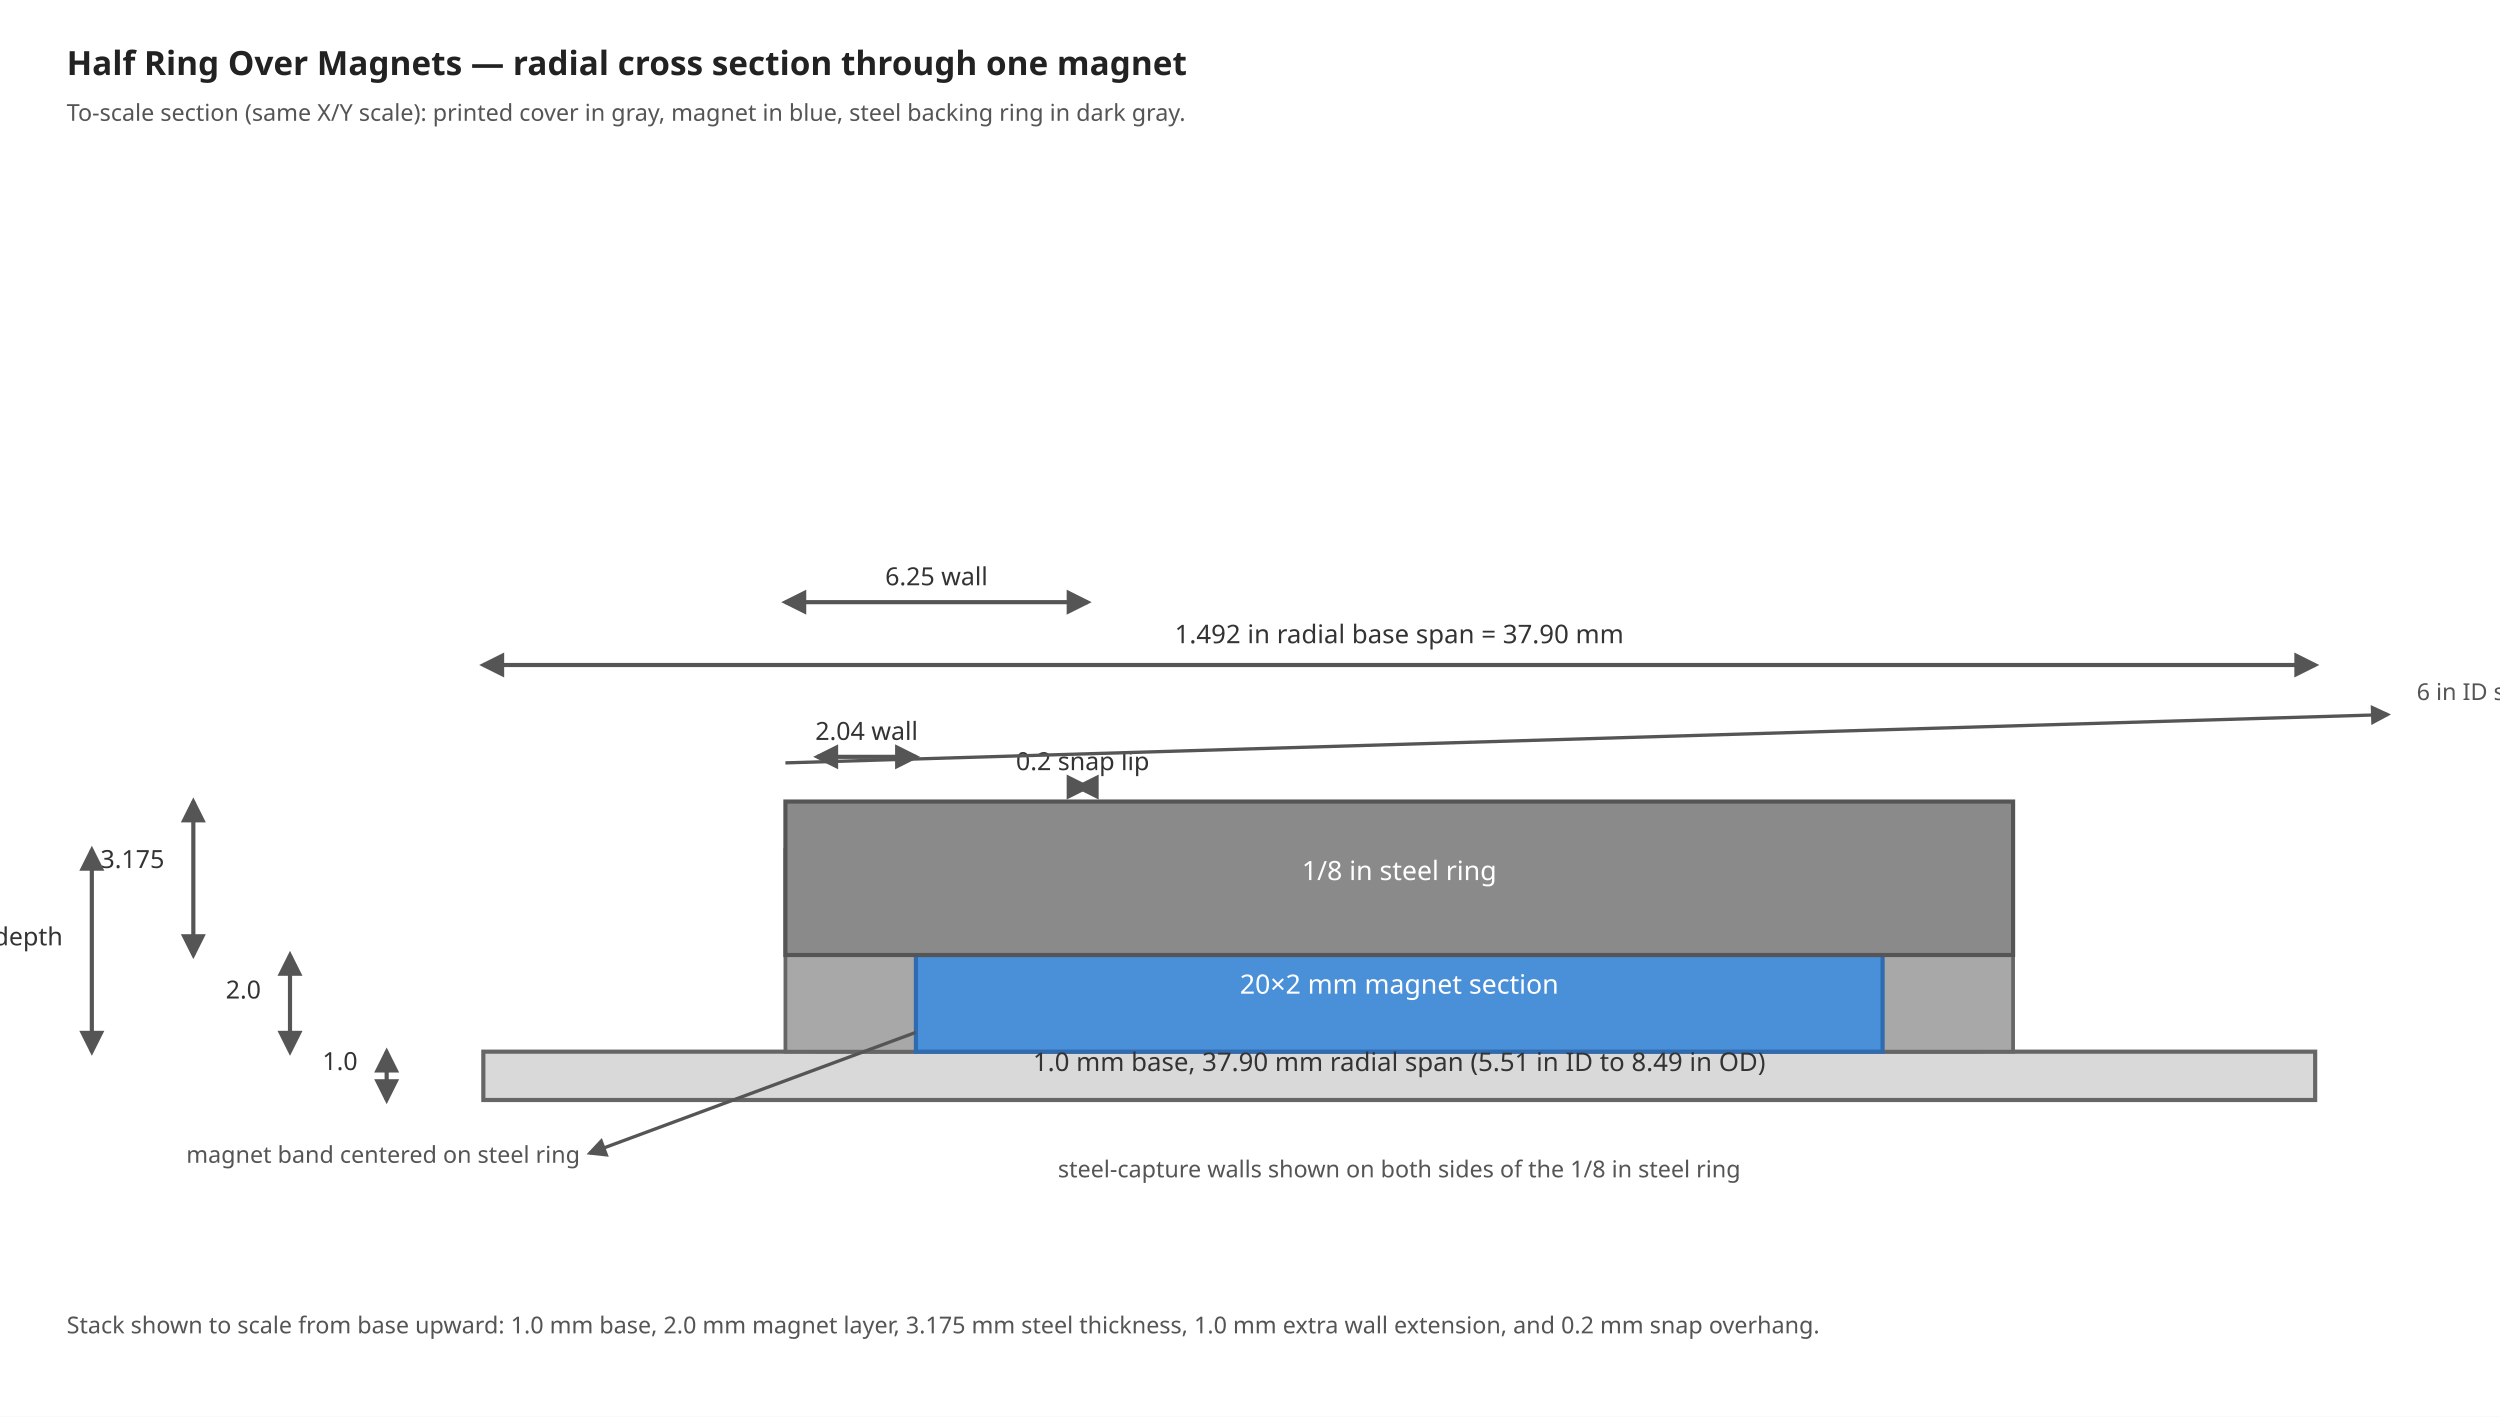
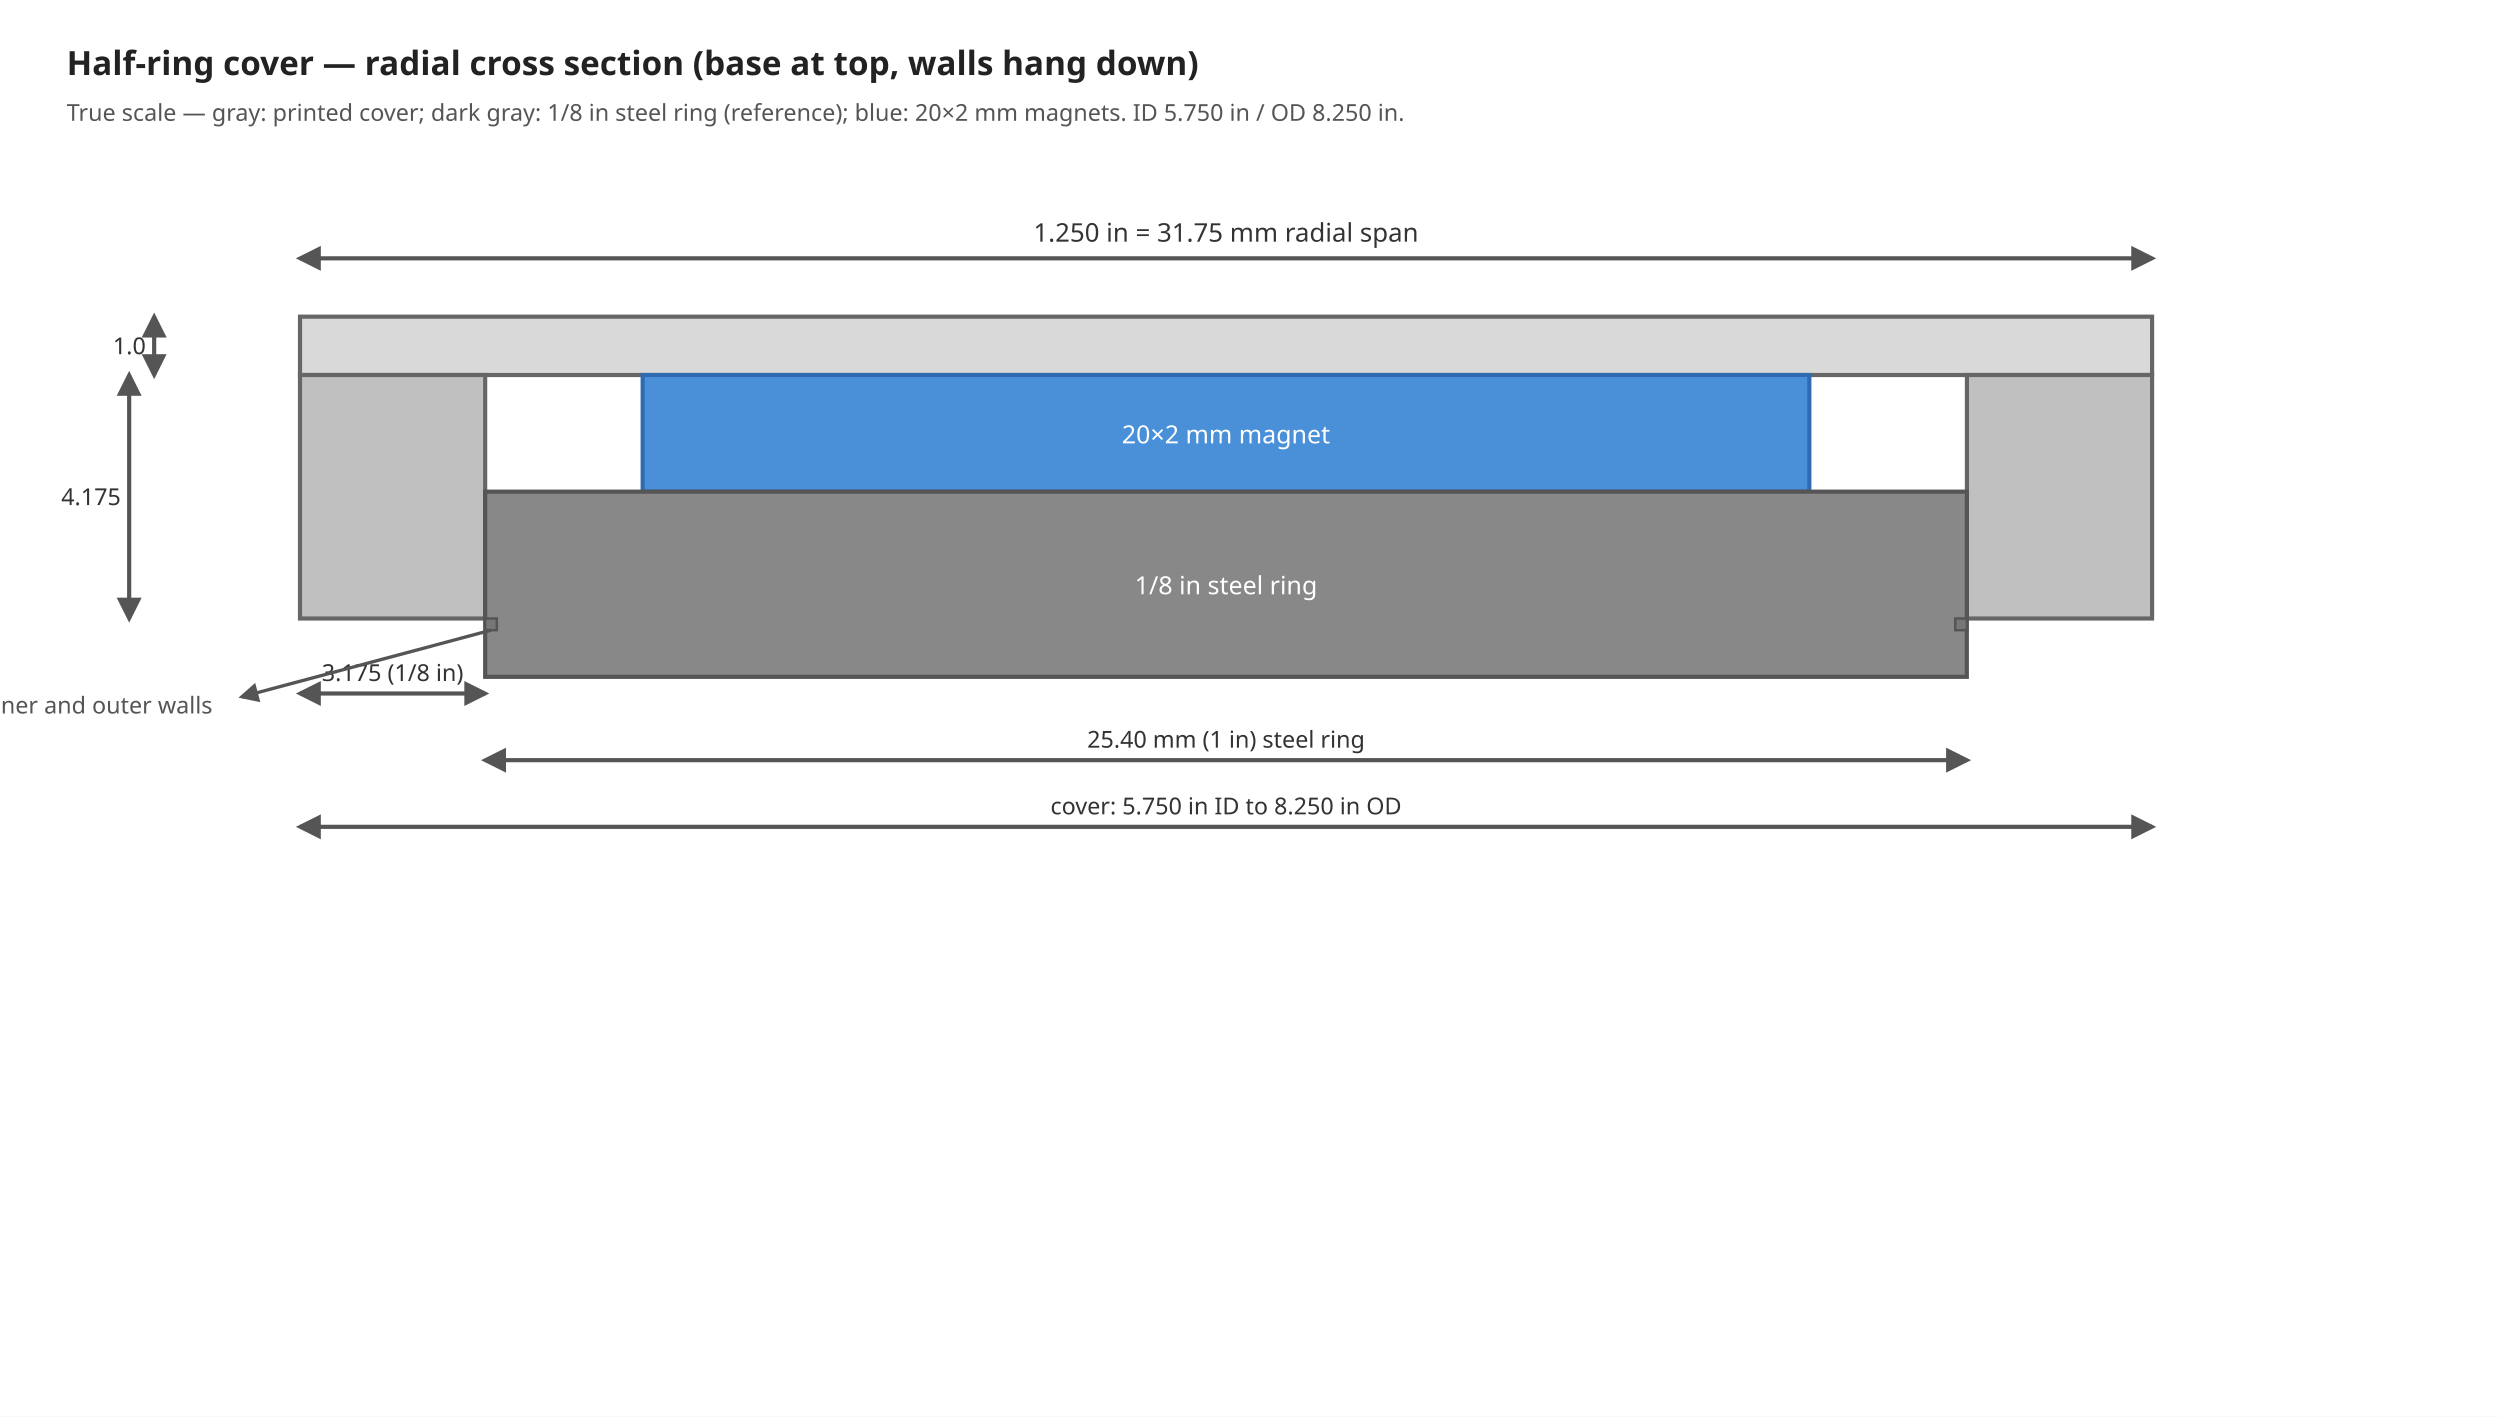
<svg xmlns="http://www.w3.org/2000/svg" width="300.0mm" height="170.0mm" viewBox="0 0 300.0 170.0">
  <defs>
    <marker id="arr" markerWidth="6" markerHeight="6" refX="5" refY="3" orient="auto">
      <path d="M0,0 L6,3 L0,6 Z" fill="#555" />
    </marker>
    <marker id="arr2" markerWidth="6" markerHeight="6" refX="1" refY="3" orient="auto">
      <path d="M6,0 L0,3 L6,6 Z" fill="#555" />
    </marker>
    <style>
      .dim { stroke: #555; stroke-width: 0.5; marker-start: url(#arr2); marker-end: url(#arr); }
      .callout { stroke: #555; stroke-width: 0.4; fill: none; marker-end: url(#arr); }
      .text { font-family: sans-serif; fill: #333; }
      .label { font-family: sans-serif; fill: #222; font-size: 4px; font-weight: bold; }
      .note { font-family: sans-serif; fill: #555; font-size: 2.8px; }
    </style>
  </defs>
  <rect width="300.0" height="170.0" fill="white" />
-   <text x="8" y="9" class="label">Half Ring Over Magnets — radial cross section through one magnet</text>
-   <text x="8" y="14.5" class="note">To-scale section (same X/Y scale): printed cover in gray, magnet in blue, steel backing ring in dark gray.</text>
-   <rect x="58.000" y="126.200" width="219.820" height="5.800" fill="#d9d9d9" stroke="#666" stroke-width="0.5" />
-   <rect x="98.078" y="114.600" width="11.832" height="11.600" fill="#c7c7c7" stroke="#666" stroke-width="0.4" />
-   <rect x="225.910" y="114.600" width="11.832" height="11.600" fill="#c7c7c7" stroke="#666" stroke-width="0.4" />
-   <rect x="94.250" y="101.985" width="36.250" height="24.215" fill="#a8a8a8" stroke="#666" stroke-width="0.45" />
-   <rect x="205.320" y="101.985" width="36.250" height="24.215" fill="#a8a8a8" stroke="#666" stroke-width="0.45" />
-   <rect x="129.340" y="101.289" width="1.160" height="3.190" fill="#8f8f8f" stroke="#666" stroke-width="0.3" />
-   <rect x="205.320" y="101.289" width="1.160" height="3.190" fill="#8f8f8f" stroke="#666" stroke-width="0.3" />
-   <rect x="109.910" y="114.600" width="116.000" height="11.600" fill="#4a90d9" stroke="#2e6bb0" stroke-width="0.5" />
-   <rect x="94.250" y="96.185" width="147.320" height="18.415" fill="#8a8a8a" stroke="#555" stroke-width="0.5" />
-   <text x="167.910" y="128.520" text-anchor="middle" class="text" font-size="3.1">1.0 mm base, 37.90 mm radial span (5.51 in ID to 8.49 in OD)</text>
-   <text x="167.910" y="119.240" text-anchor="middle" font-size="3.2" fill="white" font-family="sans-serif">20×2 mm magnet section</text>
-   <text x="167.910" y="105.610" text-anchor="middle" font-size="3.2" fill="white" font-family="sans-serif">1/8 in steel ring</text>
-   <line x1="58.000" y1="79.800" x2="277.820" y2="79.800" class="dim" />
-   <text x="167.910" y="77.190" text-anchor="middle" class="text" font-size="3.1">1.492 in radial base span = 37.90 mm</text>
-   <line x1="46.400" y1="132.000" x2="46.400" y2="126.200" class="dim" />
-   <text x="42.920" y="128.404" text-anchor="end" class="text" font-size="3.0">1.0</text>
-   <line x1="34.800" y1="126.200" x2="34.800" y2="114.600" class="dim" />
-   <text x="31.320" y="119.820" text-anchor="end" class="text" font-size="3.0">2.0</text>
-   <line x1="23.200" y1="114.600" x2="23.200" y2="96.185" class="dim" />
-   <text x="19.720" y="104.160" text-anchor="end" class="text" font-size="3.0">3.175</text>
-   <line x1="11.020" y1="126.200" x2="11.020" y2="101.985" class="dim" />
-   <text x="7.540" y="113.440" text-anchor="end" class="text" font-size="3.0">4.175 wall depth</text>
-   <line x1="98.078" y1="90.820" x2="109.910" y2="90.820" class="dim" />
-   <text x="103.994" y="88.790" text-anchor="middle" class="text" font-size="3.0">2.04 wall</text>
-   <line x1="94.250" y1="72.260" x2="130.500" y2="72.260" class="dim" />
-   <text x="112.375" y="70.230" text-anchor="middle" class="text" font-size="3.0">6.25 wall</text>
-   <line x1="129.340" y1="94.445" x2="130.500" y2="94.445" class="dim" />
-   <text x="129.920" y="92.415" text-anchor="middle" class="text" font-size="3.0">0.2 snap lip</text>
-   <path d="M 94.250,91.545 L 286.520,85.745" class="callout" />
-   <text x="290.000" y="84.005" class="note">6 in ID steel starts +6.25 mm from cover ID</text>
-   <path d="M 109.910,123.880 L 70.760,138.380" class="callout" />
-   <text x="69.600" y="139.540" text-anchor="end" class="note">magnet band centered on steel ring</text>
-   <text x="167.910" y="141.280" text-anchor="middle" class="note">steel-capture walls shown on both sides of the 1/8 in steel ring</text>
-   <text x="8" y="160" class="note">Stack shown to scale from base upward: 1.0 mm base, 2.0 mm magnet layer, 3.175 mm steel thickness, 1.0 mm extra wall extension, and 0.2 mm snap overhang.</text>
+   <text x="8" y="9" class="label">Half-ring cover — radial cross section (base at top, walls hang down)</text>
+   <text x="8" y="14.5" class="note">True scale — gray: printed cover; dark gray: 1/8 in steel ring (reference); blue: 20×2 mm magnets. ID 5.750 in / OD 8.250 in.</text>
+   <line x1="36.00" y1="31.00" x2="258.25" y2="31.00" class="dim" />
+   <text x="147.12" y="29.00" text-anchor="middle" class="text" font-size="3.1">1.250 in = 31.75 mm radial span</text>
+   <rect x="36.00" y="38.00" width="222.25" height="7.00" fill="#d9d9d9" stroke="#666" stroke-width="0.5" />
+   <rect x="36.00" y="45.00" width="22.22" height="29.22" fill="#c0c0c0" stroke="#666" stroke-width="0.5" />
+   <rect x="236.03" y="45.00" width="22.22" height="29.22" fill="#c0c0c0" stroke="#666" stroke-width="0.5" />
+   <rect x="77.12" y="45.00" width="140.00" height="14.00" fill="#4a90d9" stroke="#2e6bb0" stroke-width="0.5" />
+   <text x="147.12" y="53.20" text-anchor="middle" font-size="3.0" fill="white" font-family="sans-serif">20×2 mm magnet</text>
+   <rect x="58.22" y="59.00" width="177.80" height="22.22" fill="#888" stroke="#555" stroke-width="0.5" />
+   <text x="147.12" y="71.31" text-anchor="middle" font-size="3.0" fill="white" font-family="sans-serif">1/8 in steel ring</text>
+   <rect x="58.22" y="74.22" width="1.40" height="1.40" fill="#777" stroke="#555" stroke-width="0.3" />
+   <rect x="234.63" y="74.22" width="1.40" height="1.40" fill="#777" stroke="#555" stroke-width="0.3" />
+   <line x1="18.50" y1="38.00" x2="18.50" y2="45.00" class="dim" />
+   <text x="17.50" y="42.50" text-anchor="end" class="text" font-size="2.8">1.0</text>
+   <line x1="15.50" y1="45.00" x2="15.50" y2="74.22" class="dim" />
+   <text x="14.50" y="60.61" text-anchor="end" class="text" font-size="2.8">4.175</text>
+   <line x1="36.00" y1="83.22" x2="58.22" y2="83.22" class="dim" />
+   <text x="47.11" y="81.72" text-anchor="middle" class="text" font-size="2.8">3.175 (1/8 in)</text>
+   <line x1="58.22" y1="91.22" x2="236.03" y2="91.22" class="dim" />
+   <text x="147.12" y="89.72" text-anchor="middle" class="text" font-size="2.8">25.40 mm (1 in) steel ring</text>
+   <line x1="36.00" y1="99.22" x2="258.25" y2="99.22" class="dim" />
+   <text x="147.12" y="97.72" text-anchor="middle" class="text" font-size="2.8">cover: 5.750 in ID to 8.250 in OD</text>
+   <path d="M 58.92,75.62 L 29.00,83.62" class="callout" />
+   <text x="25.50" y="85.62" text-anchor="end" class="note">0.2 mm snap on both inner and outer walls</text>
</svg>
